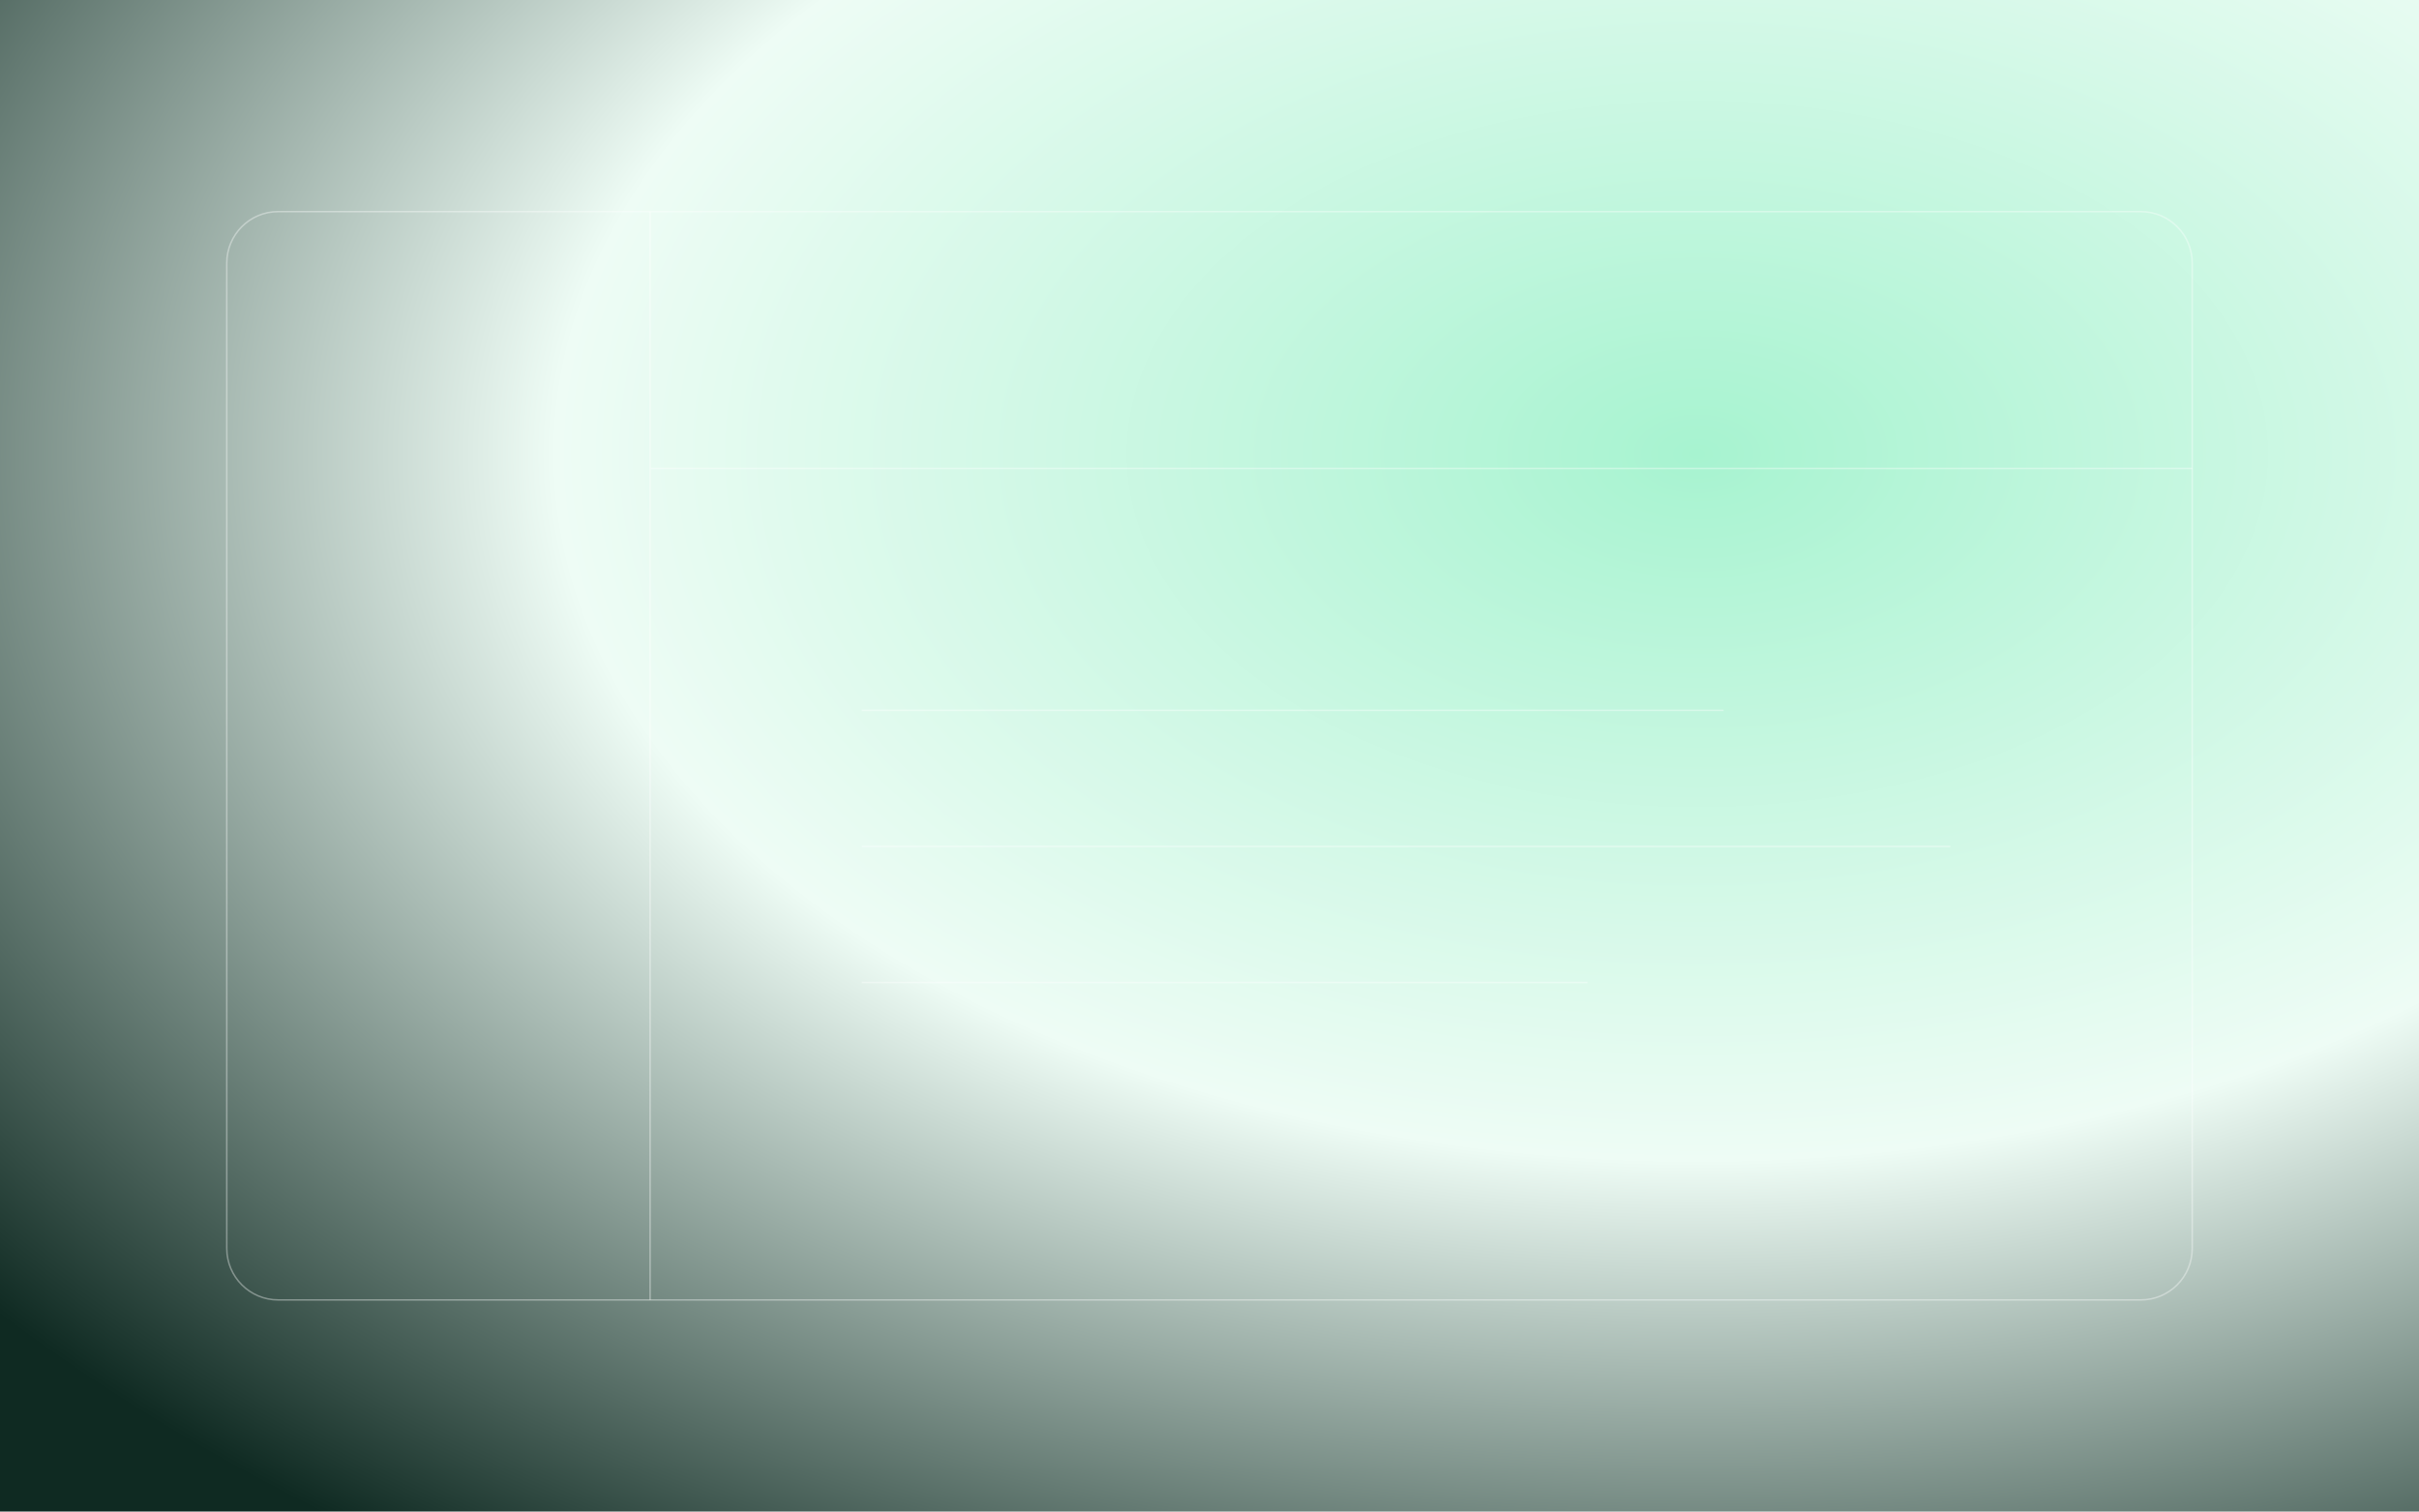
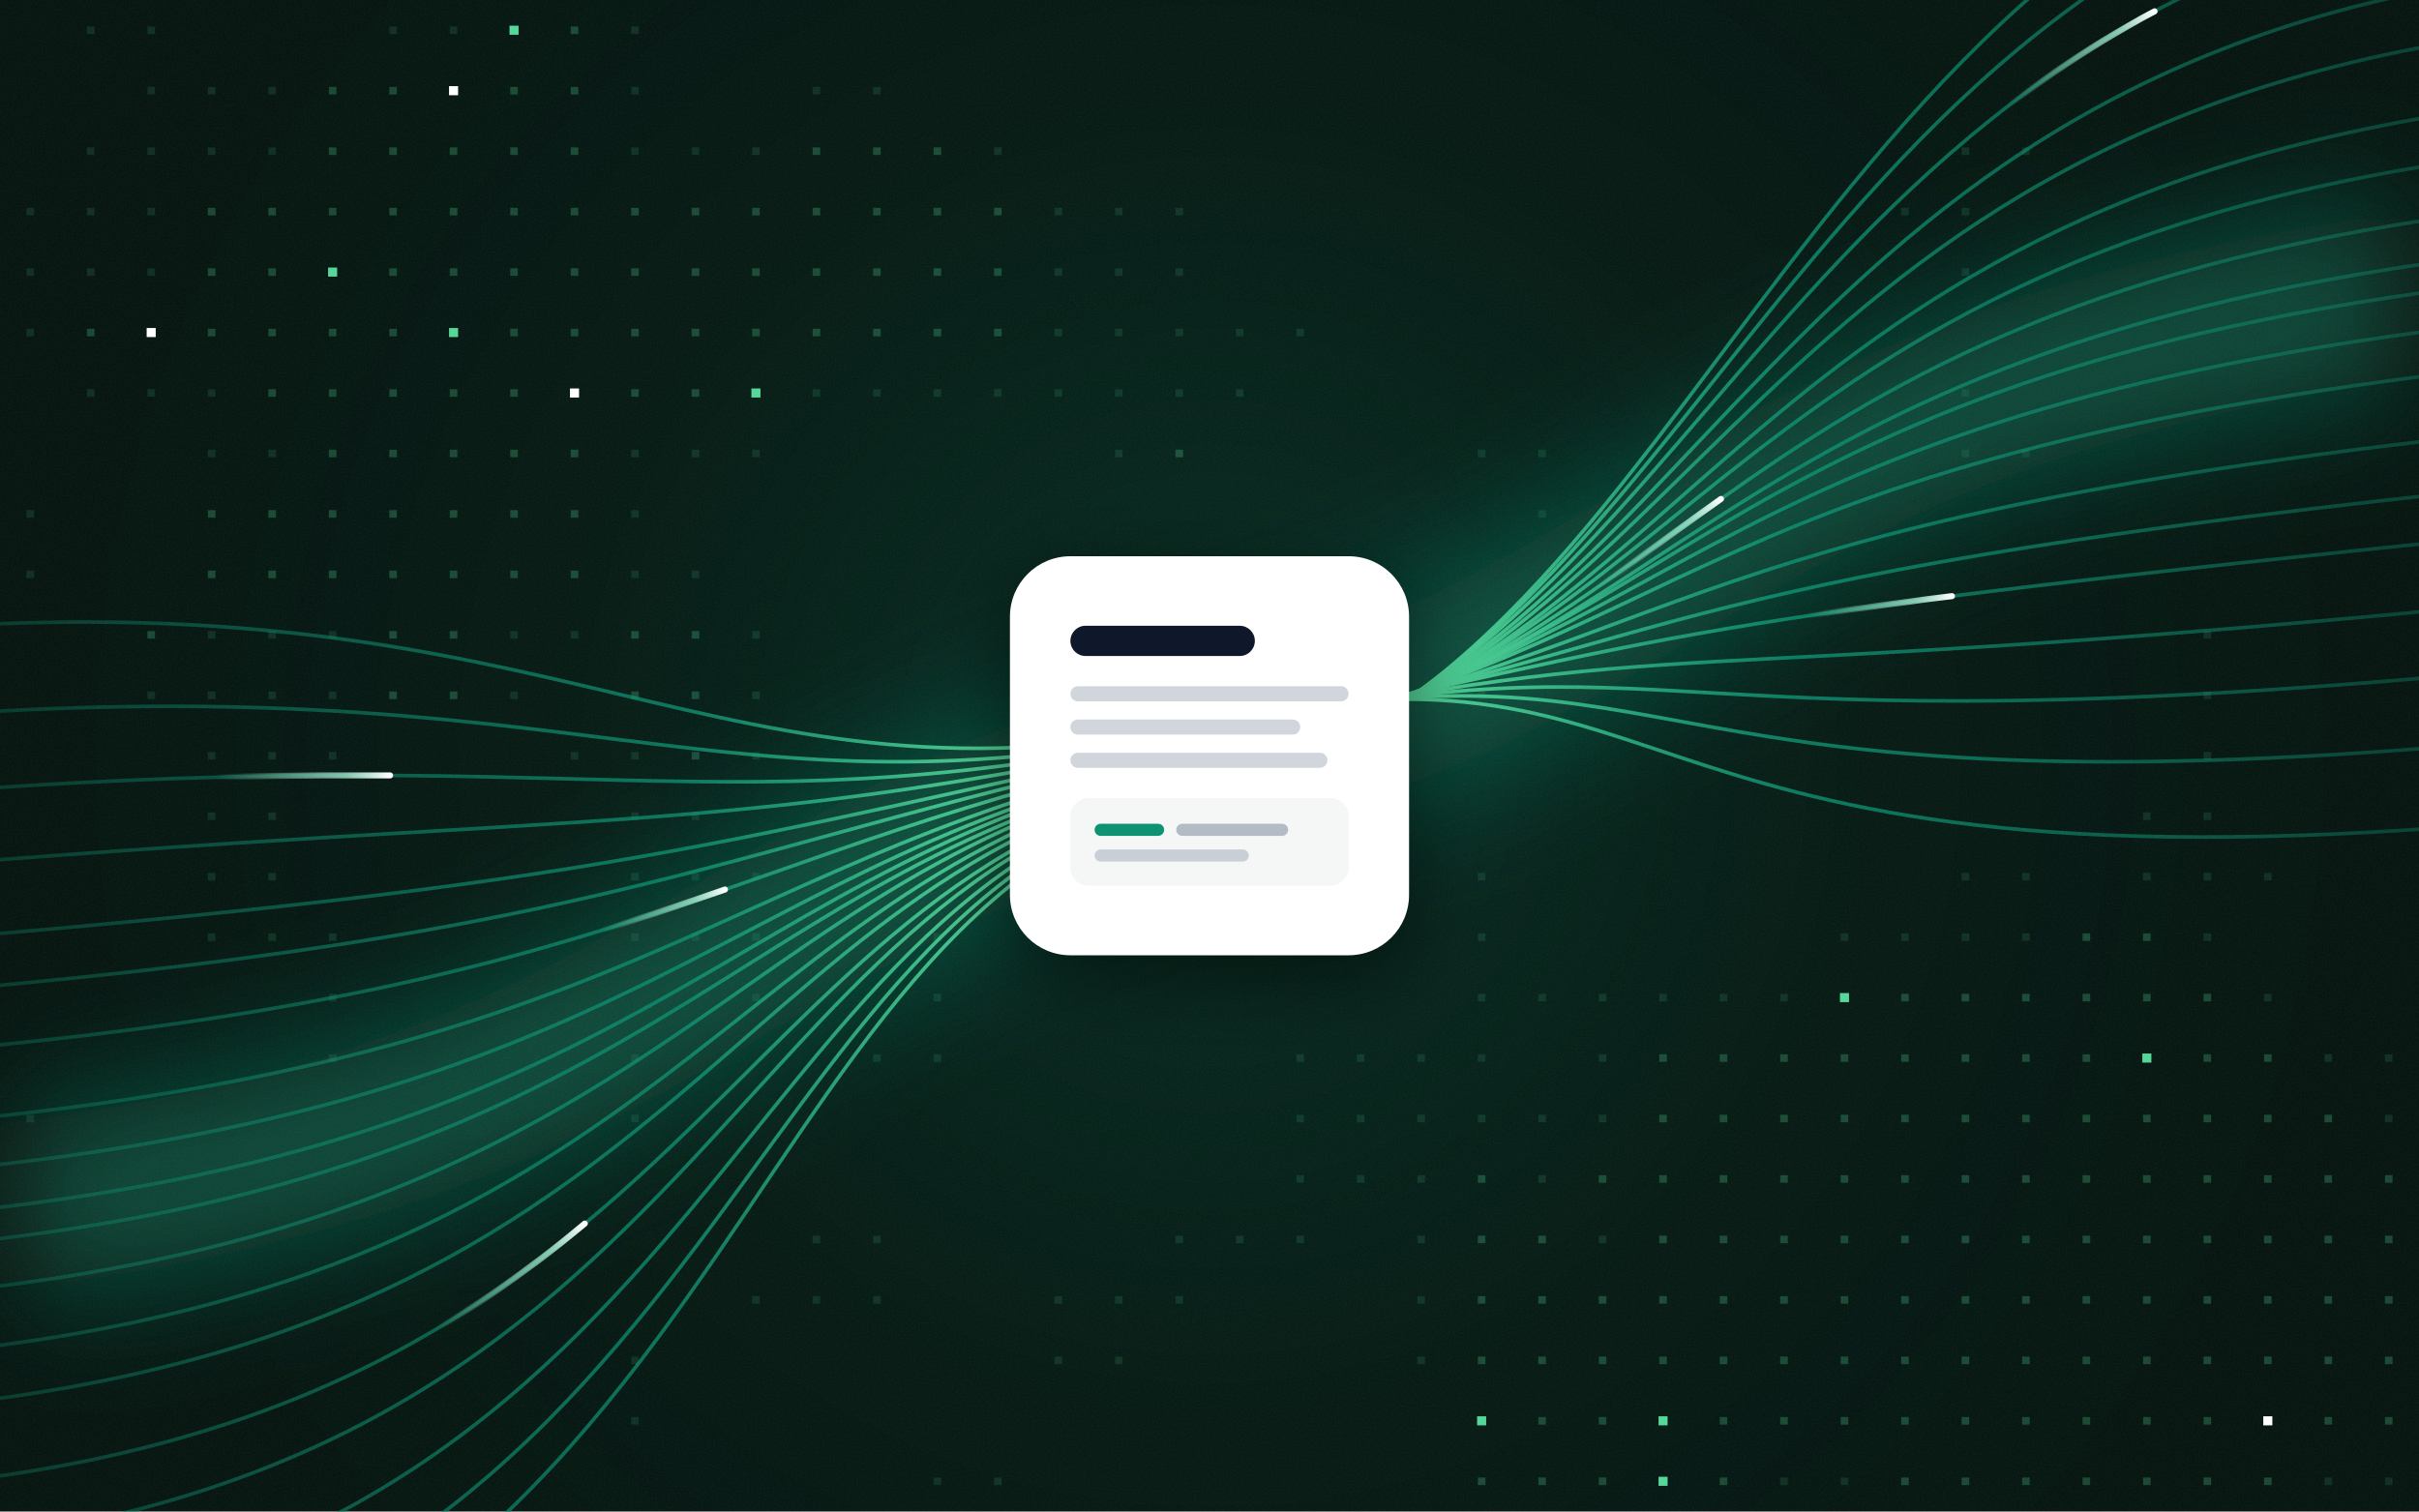
<svg xmlns="http://www.w3.org/2000/svg" width="1600" height="1000" viewBox="0 0 1600 1000">
  <defs>
-     <radialGradient id="g" cx="70%" cy="30%" r="90%">
-       <stop stop-color="#a7f3d0" />
-       <stop offset=".52" stop-color="#eefcf5" />
-       <stop offset="1" stop-color="#0f2a22" />
+     <radialGradient id="lift" cx="800" cy="500" r="760" gradientUnits="userSpaceOnUse">
+       <stop stop-color="#0D9373" stop-opacity=".2" />
+       <stop offset=".55" stop-color="#0D9373" stop-opacity=".05" />
+       <stop offset="1" stop-color="#0D9373" stop-opacity="0" />
    </radialGradient>
+     <linearGradient id="strand" gradientUnits="userSpaceOnUse" x1="0" y1="0" x2="1600" y2="0">
+       <stop stop-color="#0D9373" stop-opacity=".3" />
+       <stop offset=".28" stop-color="#0D9373" stop-opacity=".75" />
+       <stop offset=".42" stop-color="#55D799" />
+       <stop offset=".58" stop-color="#55D799" />
+       <stop offset=".74" stop-color="#0D9373" stop-opacity=".8" />
+       <stop offset="1" stop-color="#0D9373" stop-opacity=".35" />
+     </linearGradient>
+     <linearGradient id="c0" gradientUnits="userSpaceOnUse" x1="142.1" y1="514.2" x2="258" y2="513">
+       <stop stop-color="#B7F5DC" stop-opacity="0" />
+       <stop offset=".75" stop-color="#B7F5DC" stop-opacity=".7" />
+       <stop offset="1" stop-color="#FFFFFF" />
+     </linearGradient>
+     <linearGradient id="c1" gradientUnits="userSpaceOnUse" x1="397" y1="615.8" x2="479.5" y2="588.5">
+       <stop stop-color="#B7F5DC" stop-opacity="0" />
+       <stop offset=".75" stop-color="#B7F5DC" stop-opacity=".7" />
+       <stop offset="1" stop-color="#FFFFFF" />
+     </linearGradient>
+     <linearGradient id="c2" gradientUnits="userSpaceOnUse" x1="289.9" y1="878.6" x2="386.8" y2="809.5">
+       <stop stop-color="#B7F5DC" stop-opacity="0" />
+       <stop offset=".75" stop-color="#B7F5DC" stop-opacity=".7" />
+       <stop offset="1" stop-color="#FFFFFF" />
+     </linearGradient>
+     <linearGradient id="c3" gradientUnits="userSpaceOnUse" x1="1056.9" y1="388.3" x2="1138.3" y2="330.1">
+       <stop stop-color="#B7F5DC" stop-opacity="0" />
+       <stop offset=".75" stop-color="#B7F5DC" stop-opacity=".7" />
+       <stop offset="1" stop-color="#FFFFFF" />
+     </linearGradient>
+     <linearGradient id="c4" gradientUnits="userSpaceOnUse" x1="1194.9" y1="407.5" x2="1291.1" y2="394.4">
+       <stop stop-color="#B7F5DC" stop-opacity="0" />
+       <stop offset=".75" stop-color="#B7F5DC" stop-opacity=".7" />
+       <stop offset="1" stop-color="#FFFFFF" />
+     </linearGradient>
+     <linearGradient id="c5" gradientUnits="userSpaceOnUse" x1="1328.3" y1="70.1" x2="1425.1" y2="7.5">
+       <stop stop-color="#B7F5DC" stop-opacity="0" />
+       <stop offset=".75" stop-color="#B7F5DC" stop-opacity=".7" />
+       <stop offset="1" stop-color="#FFFFFF" />
+     </linearGradient>
+     <filter id="glow" x="-20%" y="-60%" width="140%" height="220%">
+       <feGaussianBlur stdDeviation="46" />
+     </filter>
+     <filter id="shadow" x="-40%" y="-40%" width="180%" height="180%">
+       <feGaussianBlur stdDeviation="26" />
+     </filter>
+     <filter id="grain" x="0" y="0" width="100%" height="100%">
+       <feTurbulence type="fractalNoise" baseFrequency=".85" numOctaves="2" seed="7" result="n" />
+       <feColorMatrix in="n" values="0 0 0 0 1  0 0 0 0 1  0 0 0 0 1  0 0 0 .9 -.32" />
+     </filter>
  </defs>
-   <rect width="1600" height="1000" fill="url(#g)" />
-   <g fill="none" stroke="#fff" stroke-opacity=".36">
-     <rect x="150" y="140" width="1300" height="720" rx="34" />
-     <path d="M430 140v720M430 310h1020M570 470h570M570 560h720M570 650h480" />
+   <rect width="1600" height="1000" fill="#071611" />
+   <rect width="1600" height="1000" fill="url(#lift)" />
+   <path fill="#55D799" fill-opacity=".13" d="M57.5 17.5h5v5h-5zM97.5 17.5h5v5h-5zM257.5 17.5h5v5h-5zM297.5 17.5h5v5h-5zM417.5 17.5h5v5h-5zM97.5 57.5h5v5h-5zM137.5 57.5h5v5h-5zM177.5 57.5h5v5h-5zM417.5 57.5h5v5h-5zM537.5 57.5h5v5h-5zM577.5 57.5h5v5h-5zM57.5 97.5h5v5h-5zM97.5 97.5h5v5h-5zM137.5 97.5h5v5h-5zM177.5 97.5h5v5h-5zM417.5 97.5h5v5h-5zM457.5 97.5h5v5h-5zM497.5 97.5h5v5h-5zM657.5 97.5h5v5h-5zM1297.5 97.5h5v5h-5zM1337.5 97.5h5v5h-5zM17.5 137.5h5v5h-5zM57.5 137.5h5v5h-5zM97.5 137.5h5v5h-5zM697.5 137.5h5v5h-5zM737.5 137.5h5v5h-5zM777.5 137.5h5v5h-5zM1257.5 137.5h5v5h-5zM1297.5 137.5h5v5h-5zM17.5 177.5h5v5h-5zM57.5 177.5h5v5h-5zM97.5 177.5h5v5h-5zM697.5 177.5h5v5h-5zM737.5 177.5h5v5h-5zM777.5 177.5h5v5h-5zM1297.5 177.5h5v5h-5zM17.5 217.5h5v5h-5zM697.5 217.5h5v5h-5zM737.5 217.5h5v5h-5zM777.5 217.5h5v5h-5zM817.5 217.5h5v5h-5zM857.5 217.5h5v5h-5zM57.5 257.5h5v5h-5zM97.5 257.5h5v5h-5zM137.5 257.5h5v5h-5zM537.5 257.5h5v5h-5zM577.5 257.5h5v5h-5zM617.5 257.5h5v5h-5zM657.5 257.5h5v5h-5zM697.5 257.5h5v5h-5zM737.5 257.5h5v5h-5zM777.5 257.5h5v5h-5zM817.5 257.5h5v5h-5zM1297.5 257.5h5v5h-5zM137.5 297.5h5v5h-5zM177.5 297.5h5v5h-5zM417.5 297.5h5v5h-5zM457.5 297.5h5v5h-5zM497.5 297.5h5v5h-5zM737.5 297.5h5v5h-5zM977.5 297.5h5v5h-5zM1017.5 297.5h5v5h-5zM1297.5 297.5h5v5h-5zM1337.5 297.5h5v5h-5zM17.5 337.5h5v5h-5zM417.5 337.5h5v5h-5zM1017.5 337.5h5v5h-5zM1057.5 337.5h5v5h-5zM17.5 377.5h5v5h-5zM417.5 377.5h5v5h-5zM457.5 377.5h5v5h-5zM137.5 417.5h5v5h-5zM177.5 417.5h5v5h-5zM217.5 417.5h5v5h-5zM337.5 417.5h5v5h-5zM377.5 417.5h5v5h-5zM497.5 417.5h5v5h-5zM1457.5 417.5h5v5h-5zM97.5 457.5h5v5h-5zM137.5 457.5h5v5h-5zM177.5 457.5h5v5h-5zM217.5 457.5h5v5h-5zM337.5 457.5h5v5h-5zM497.5 457.5h5v5h-5zM977.5 457.5h5v5h-5zM1457.5 457.5h5v5h-5zM137.5 497.5h5v5h-5zM177.5 497.5h5v5h-5zM217.5 497.5h5v5h-5zM377.5 497.5h5v5h-5zM417.5 497.5h5v5h-5zM497.5 497.5h5v5h-5zM1457.5 497.5h5v5h-5zM137.5 537.5h5v5h-5zM177.5 537.5h5v5h-5zM417.5 537.5h5v5h-5zM457.5 537.5h5v5h-5zM1417.5 537.5h5v5h-5zM1457.5 537.5h5v5h-5zM137.5 577.5h5v5h-5zM177.5 577.5h5v5h-5zM417.5 577.5h5v5h-5zM457.5 577.5h5v5h-5zM497.5 577.5h5v5h-5zM977.5 577.5h5v5h-5zM1297.5 577.5h5v5h-5zM1337.5 577.5h5v5h-5zM1417.5 577.5h5v5h-5zM1457.5 577.5h5v5h-5zM1497.5 577.5h5v5h-5zM137.5 617.5h5v5h-5zM177.5 617.5h5v5h-5zM217.5 617.5h5v5h-5zM417.5 617.5h5v5h-5zM457.5 617.5h5v5h-5zM497.5 617.5h5v5h-5zM617.5 617.5h5v5h-5zM977.5 617.5h5v5h-5zM1217.5 617.5h5v5h-5zM1257.5 617.5h5v5h-5zM1297.5 617.5h5v5h-5zM1337.5 617.5h5v5h-5zM1457.5 617.5h5v5h-5zM217.5 657.5h5v5h-5zM497.5 657.5h5v5h-5zM617.5 657.5h5v5h-5zM977.5 657.5h5v5h-5zM1017.5 657.5h5v5h-5zM1057.5 657.5h5v5h-5zM1097.5 657.5h5v5h-5zM1137.5 657.5h5v5h-5zM1177.5 657.5h5v5h-5zM1497.5 657.5h5v5h-5zM217.5 697.5h5v5h-5zM417.5 697.5h5v5h-5zM577.5 697.5h5v5h-5zM617.5 697.5h5v5h-5zM857.5 697.5h5v5h-5zM897.5 697.5h5v5h-5zM937.5 697.5h5v5h-5zM977.5 697.5h5v5h-5zM1057.5 697.5h5v5h-5zM1537.5 697.5h5v5h-5zM1577.5 697.5h5v5h-5zM17.5 737.5h5v5h-5zM417.5 737.5h5v5h-5zM857.5 737.5h5v5h-5zM897.5 737.5h5v5h-5zM937.5 737.5h5v5h-5zM977.5 737.5h5v5h-5zM1017.5 737.5h5v5h-5zM1057.5 737.5h5v5h-5zM1577.5 737.5h5v5h-5zM857.5 777.5h5v5h-5zM897.5 777.5h5v5h-5zM937.5 777.5h5v5h-5zM1017.5 777.5h5v5h-5zM537.5 817.5h5v5h-5zM577.5 817.5h5v5h-5zM777.5 817.5h5v5h-5zM817.5 817.5h5v5h-5zM857.5 817.5h5v5h-5zM937.5 817.5h5v5h-5zM1057.5 817.5h5v5h-5zM497.5 857.5h5v5h-5zM537.5 857.5h5v5h-5zM577.5 857.5h5v5h-5zM697.5 857.5h5v5h-5zM737.5 857.5h5v5h-5zM777.5 857.5h5v5h-5zM937.5 857.5h5v5h-5zM417.5 897.5h5v5h-5zM697.5 897.5h5v5h-5zM737.5 897.5h5v5h-5zM937.5 897.5h5v5h-5zM417.5 937.5h5v5h-5zM617.5 977.5h5v5h-5zM657.5 977.5h5v5h-5zM1177.5 977.5h5v5h-5zM1217.5 977.5h5v5h-5zM1537.5 977.5h5v5h-5zM1577.5 977.5h5v5h-5z" />
+   <path fill="#55D799" fill-opacity=".26" d="M377.5 17.5h5v5h-5zM217.5 57.5h5v5h-5zM257.5 57.5h5v5h-5zM337.5 57.5h5v5h-5zM377.5 57.5h5v5h-5zM217.5 97.5h5v5h-5zM257.5 97.5h5v5h-5zM297.5 97.5h5v5h-5zM337.5 97.5h5v5h-5zM377.5 97.5h5v5h-5zM537.5 97.5h5v5h-5zM577.5 97.5h5v5h-5zM617.5 97.5h5v5h-5zM137.5 137.5h5v5h-5zM177.5 137.5h5v5h-5zM217.5 137.5h5v5h-5zM257.5 137.5h5v5h-5zM297.5 137.5h5v5h-5zM337.5 137.5h5v5h-5zM377.5 137.5h5v5h-5zM417.5 137.5h5v5h-5zM457.5 137.5h5v5h-5zM497.5 137.5h5v5h-5zM537.5 137.5h5v5h-5zM577.5 137.5h5v5h-5zM617.5 137.5h5v5h-5zM657.5 137.5h5v5h-5zM137.5 177.5h5v5h-5zM177.5 177.5h5v5h-5zM257.5 177.5h5v5h-5zM297.5 177.5h5v5h-5zM337.5 177.5h5v5h-5zM377.5 177.5h5v5h-5zM417.5 177.5h5v5h-5zM457.5 177.5h5v5h-5zM497.5 177.5h5v5h-5zM537.5 177.5h5v5h-5zM577.5 177.5h5v5h-5zM617.5 177.5h5v5h-5zM657.5 177.5h5v5h-5zM57.5 217.5h5v5h-5zM137.5 217.5h5v5h-5zM177.5 217.5h5v5h-5zM217.5 217.5h5v5h-5zM257.5 217.5h5v5h-5zM337.5 217.5h5v5h-5zM377.5 217.5h5v5h-5zM417.5 217.5h5v5h-5zM457.5 217.5h5v5h-5zM497.5 217.5h5v5h-5zM537.5 217.5h5v5h-5zM577.5 217.5h5v5h-5zM617.5 217.5h5v5h-5zM657.5 217.5h5v5h-5zM177.5 257.5h5v5h-5zM217.5 257.5h5v5h-5zM257.5 257.5h5v5h-5zM297.5 257.5h5v5h-5zM337.5 257.5h5v5h-5zM417.5 257.5h5v5h-5zM457.5 257.5h5v5h-5zM217.5 297.5h5v5h-5zM257.5 297.5h5v5h-5zM297.5 297.5h5v5h-5zM337.5 297.5h5v5h-5zM377.5 297.5h5v5h-5zM777.5 297.5h5v5h-5zM137.5 337.5h5v5h-5zM177.5 337.5h5v5h-5zM217.5 337.5h5v5h-5zM257.5 337.5h5v5h-5zM297.5 337.5h5v5h-5zM337.5 337.5h5v5h-5zM377.5 337.5h5v5h-5zM137.5 377.5h5v5h-5zM177.5 377.5h5v5h-5zM217.5 377.5h5v5h-5zM257.5 377.5h5v5h-5zM297.5 377.5h5v5h-5zM337.5 377.5h5v5h-5zM377.5 377.5h5v5h-5zM97.5 417.5h5v5h-5zM257.5 417.5h5v5h-5zM297.5 417.5h5v5h-5zM417.5 417.5h5v5h-5zM457.5 417.5h5v5h-5zM257.5 457.5h5v5h-5zM297.5 457.5h5v5h-5zM417.5 457.5h5v5h-5zM457.5 457.5h5v5h-5zM457.5 497.5h5v5h-5zM1377.5 617.5h5v5h-5zM1417.5 617.5h5v5h-5zM1257.5 657.5h5v5h-5zM1297.5 657.5h5v5h-5zM1337.5 657.5h5v5h-5zM1377.5 657.5h5v5h-5zM1417.5 657.5h5v5h-5zM1457.5 657.5h5v5h-5zM1097.5 697.5h5v5h-5zM1137.5 697.5h5v5h-5zM1177.5 697.5h5v5h-5zM1217.5 697.5h5v5h-5zM1257.5 697.5h5v5h-5zM1297.5 697.5h5v5h-5zM1337.5 697.5h5v5h-5zM1377.5 697.5h5v5h-5zM1457.5 697.5h5v5h-5zM1497.5 697.5h5v5h-5zM1097.5 737.5h5v5h-5zM1137.5 737.5h5v5h-5zM1177.5 737.5h5v5h-5zM1217.5 737.5h5v5h-5zM1257.5 737.5h5v5h-5zM1297.5 737.5h5v5h-5zM1337.5 737.5h5v5h-5zM1377.5 737.5h5v5h-5zM1417.5 737.5h5v5h-5zM1457.5 737.5h5v5h-5zM1497.5 737.5h5v5h-5zM1537.5 737.5h5v5h-5zM977.5 777.5h5v5h-5zM1057.5 777.5h5v5h-5zM1097.5 777.5h5v5h-5zM1137.5 777.5h5v5h-5zM1177.5 777.5h5v5h-5zM1217.5 777.5h5v5h-5zM1257.5 777.5h5v5h-5zM1297.5 777.5h5v5h-5zM1337.5 777.5h5v5h-5zM1377.5 777.5h5v5h-5zM1417.5 777.5h5v5h-5zM1457.5 777.5h5v5h-5zM1497.5 777.5h5v5h-5zM1537.5 777.5h5v5h-5zM1577.5 777.5h5v5h-5zM977.5 817.5h5v5h-5zM1017.5 817.5h5v5h-5zM1097.5 817.5h5v5h-5zM1137.5 817.5h5v5h-5zM1177.5 817.5h5v5h-5zM1217.5 817.5h5v5h-5zM1257.5 817.5h5v5h-5zM1297.5 817.5h5v5h-5zM1337.5 817.5h5v5h-5zM1377.5 817.5h5v5h-5zM1417.5 817.5h5v5h-5zM1457.5 817.5h5v5h-5zM1497.5 817.5h5v5h-5zM1537.5 817.5h5v5h-5zM1577.5 817.5h5v5h-5zM977.5 857.5h5v5h-5zM1017.5 857.5h5v5h-5zM1057.5 857.5h5v5h-5zM1097.5 857.5h5v5h-5zM1137.5 857.5h5v5h-5zM1177.5 857.5h5v5h-5zM1217.5 857.5h5v5h-5zM1257.5 857.5h5v5h-5zM1297.5 857.5h5v5h-5zM1337.5 857.5h5v5h-5zM1377.5 857.5h5v5h-5zM1417.5 857.5h5v5h-5zM1457.5 857.5h5v5h-5zM1497.5 857.5h5v5h-5zM1537.5 857.5h5v5h-5zM1577.5 857.5h5v5h-5zM977.5 897.5h5v5h-5zM1017.5 897.5h5v5h-5zM1057.5 897.5h5v5h-5zM1097.5 897.5h5v5h-5zM1137.5 897.5h5v5h-5zM1177.5 897.5h5v5h-5zM1217.5 897.5h5v5h-5zM1257.5 897.5h5v5h-5zM1297.5 897.5h5v5h-5zM1337.5 897.5h5v5h-5zM1377.5 897.5h5v5h-5zM1417.5 897.5h5v5h-5zM1457.5 897.5h5v5h-5zM1497.5 897.5h5v5h-5zM1537.5 897.5h5v5h-5zM1577.5 897.5h5v5h-5zM1017.5 937.5h5v5h-5zM1057.5 937.5h5v5h-5zM1137.5 937.5h5v5h-5zM1177.5 937.5h5v5h-5zM1217.5 937.5h5v5h-5zM1257.5 937.5h5v5h-5zM1297.5 937.5h5v5h-5zM1337.5 937.5h5v5h-5zM1377.5 937.5h5v5h-5zM1417.5 937.5h5v5h-5zM1457.5 937.5h5v5h-5zM1537.5 937.5h5v5h-5zM1577.5 937.5h5v5h-5zM977.5 977.5h5v5h-5zM1017.5 977.5h5v5h-5zM1057.5 977.5h5v5h-5zM1137.5 977.5h5v5h-5zM1257.5 977.5h5v5h-5zM1297.5 977.5h5v5h-5zM1337.5 977.5h5v5h-5zM1377.5 977.5h5v5h-5zM1417.5 977.5h5v5h-5zM1457.5 977.5h5v5h-5zM1497.5 977.5h5v5h-5z" />
+   <path fill="#55D799" d="M337 17h6v6h-6zM217 177h6v6h-6zM297 217h6v6h-6zM497 257h6v6h-6zM1217 657h6v6h-6zM1417 697h6v6h-6zM977 937h6v6h-6zM1097 937h6v6h-6zM1097 977h6v6h-6z" />
+   <path fill="#FFFFFF" d="M297 57h6v6h-6zM97 217h6v6h-6zM377 257h6v6h-6zM1497 937h6v6h-6z" />
+   <path d="M-80 806.5C441 766.5 470 569.6 800 499.6C1130 429.6 1121.2 244 1680 184" fill="none" stroke="#0D9373" stroke-opacity=".5" stroke-width="110" filter="url(#glow)" />
+   <g fill="none" stroke="url(#strand)" stroke-width="2.4">
+     <path d="M-80 417.7C379.6 377.7 470 548 800 478C1130 408 1049.6 602.1 1680 542.1" />
+     <path d="M-80 476C388.8 436 470 550.8 800 480.8C1130 410.8 1060.3 548.4 1680 488.4" />
+     <path d="M-80 526.9C396.9 486.9 470 553.1 800 483.1C1130 413.1 1069.7 501.5 1680 441.5" />
+     <path d="M-80 575.1C404.5 535.1 470 555.4 800 485.4C1130 415.4 1078.6 457.1 1680 397.1" />
+     <path d="M-80 624.3C412.3 584.3 470 557.7 800 487.7C1130 417.7 1087.6 411.8 1680 351.8" />
+     <path d="M-80 658.8C417.7 618.8 470 560.1 800 490.1C1130 420.1 1094 380 1680 320" />
+     <path d="M-80 698.4C424 658.4 470 562.8 800 492.8C1130 422.8 1101.3 343.5 1680 283.5" />
+     <path d="M-80 745.7C431.4 705.7 470 565.4 800 495.4C1130 425.4 1110 300 1680 240" />
+     <path d="M-80 778C436.5 738 470 567.6 800 497.6C1130 427.6 1116 270.2 1680 210.2" />
+     <path d="M-80 806.5C441 766.5 470 569.6 800 499.6C1130 429.6 1121.2 244 1680 184" />
+     <path d="M-80 827.3C444.3 787.3 470 572.7 800 502.7C1130 432.7 1125 224.9 1680 164.9" />
+     <path d="M-80 858.8C449.3 818.8 470 574.6 800 504.6C1130 434.6 1130.8 195.8 1680 135.8" />
+     <path d="M-80 898.2C455.5 858.2 470 577 800 507C1130 437 1138.1 159.6 1680 99.6" />
+     <path d="M-80 933.4C461.1 893.4 470 579.6 800 509.6C1130 439.6 1144.6 127.1 1680 67.1" />
+     <path d="M-80 985C469.2 945 470 582.6 800 512.6C1130 442.6 1154.1 79.6 1680 19.6" />
+     <path d="M-80 1025.8C475.7 985.8 470 584.3 800 514.3C1130 444.3 1161.6 42 1680 -18" />
+     <path d="M-80 1082.1C484.5 1042.1 470 587 800 517C1130 447 1172 -9.9 1680 -69.9" />
+     <path d="M-80 1132.1C492.4 1092.1 470 589.6 800 519.6C1130 449.6 1181.2 -55.9 1680 -115.9" />
+     <path d="M-80 1174.9C499.2 1134.9 470 592.4 800 522.4C1130 452.4 1189.1 -95.3 1680 -155.3" />
  </g>
+   <g fill="none" stroke-width="4" stroke-linecap="round">
+     <path stroke="url(#c0)" d="M142.1 514.2L152.6 513.9L163 513.7L173.1 513.5L183.1 513.3L193 513.2L202.7 513.1L212.3 513L221.7 513L231 513L240.1 513L249.1 513L258 513" />
+     <path stroke="url(#c1)" d="M397 615.8L404.1 613.6L411.2 611.4L418.3 609.1L425.2 606.8L432.2 604.6L439 602.3L445.9 600L452.6 597.7L459.4 595.4L466.1 593.1L472.8 590.8L479.5 588.5" />
+     <path stroke="url(#c2)" d="M289.9 878.6L298.8 873.2L307.5 867.7L316.1 862.2L324.5 856.6L332.8 850.9L340.9 845.1L348.8 839.3L356.7 833.5L364.4 827.6L372 821.6L379.4 815.6L386.8 809.5" />
+     <path stroke="url(#c3)" d="M1056.9 388.3L1063.7 383.6L1070.4 378.9L1077.1 374.1L1083.8 369.3L1090.5 364.4L1097.3 359.6L1104 354.7L1110.8 349.8L1117.6 344.9L1124.4 340L1131.3 335.1L1138.3 330.1" />
+     <path stroke="url(#c4)" d="M1194.9 407.5L1202.1 406.5L1209.4 405.4L1216.8 404.3L1224.4 403.2L1232.1 402.2L1240 401.1L1248.1 400L1256.3 398.9L1264.7 397.8L1273.3 396.6L1282.1 395.5L1291.1 394.4" />
+     <path stroke="url(#c5)" d="M1328.3 70.1L1335.7 64.5L1343.3 58.9L1350.9 53.4L1358.7 47.9L1366.6 42.6L1374.6 37.3L1382.7 32.1L1390.9 27L1399.3 22L1407.7 17.1L1416.3 12.2L1425.1 7.5" />
+   </g>
+   <rect width="1600" height="1000" filter="url(#grain)" opacity=".06" />
+   <g filter="url(#shadow)">
+     <rect x="668" y="382" width="264" height="264" rx="40" fill="#000" fill-opacity=".55" />
+   </g>
+   <rect x="668" y="368" width="264" height="264" rx="40" fill="#FFFFFF" />
+   <rect x="708" y="414" width="122" height="20" rx="10" fill="#0F172A" />
+   <g fill="#64748B" fill-opacity=".3">
+     <rect x="708" y="454" width="184" height="10" rx="5" />
+     <rect x="708" y="476" width="152" height="10" rx="5" />
+     <rect x="708" y="498" width="170" height="10" rx="5" />
+   </g>
+   <rect x="708" y="528" width="184" height="58" rx="12" fill="#F4F7F6" />
+   <rect x="724" y="545" width="46" height="8" rx="4" fill="#0D9373" />
+   <rect x="778" y="545" width="74" height="8" rx="4" fill="#64748B" fill-opacity=".45" />
+   <rect x="724" y="562" width="102" height="8" rx="4" fill="#64748B" fill-opacity=".3" />
</svg>
